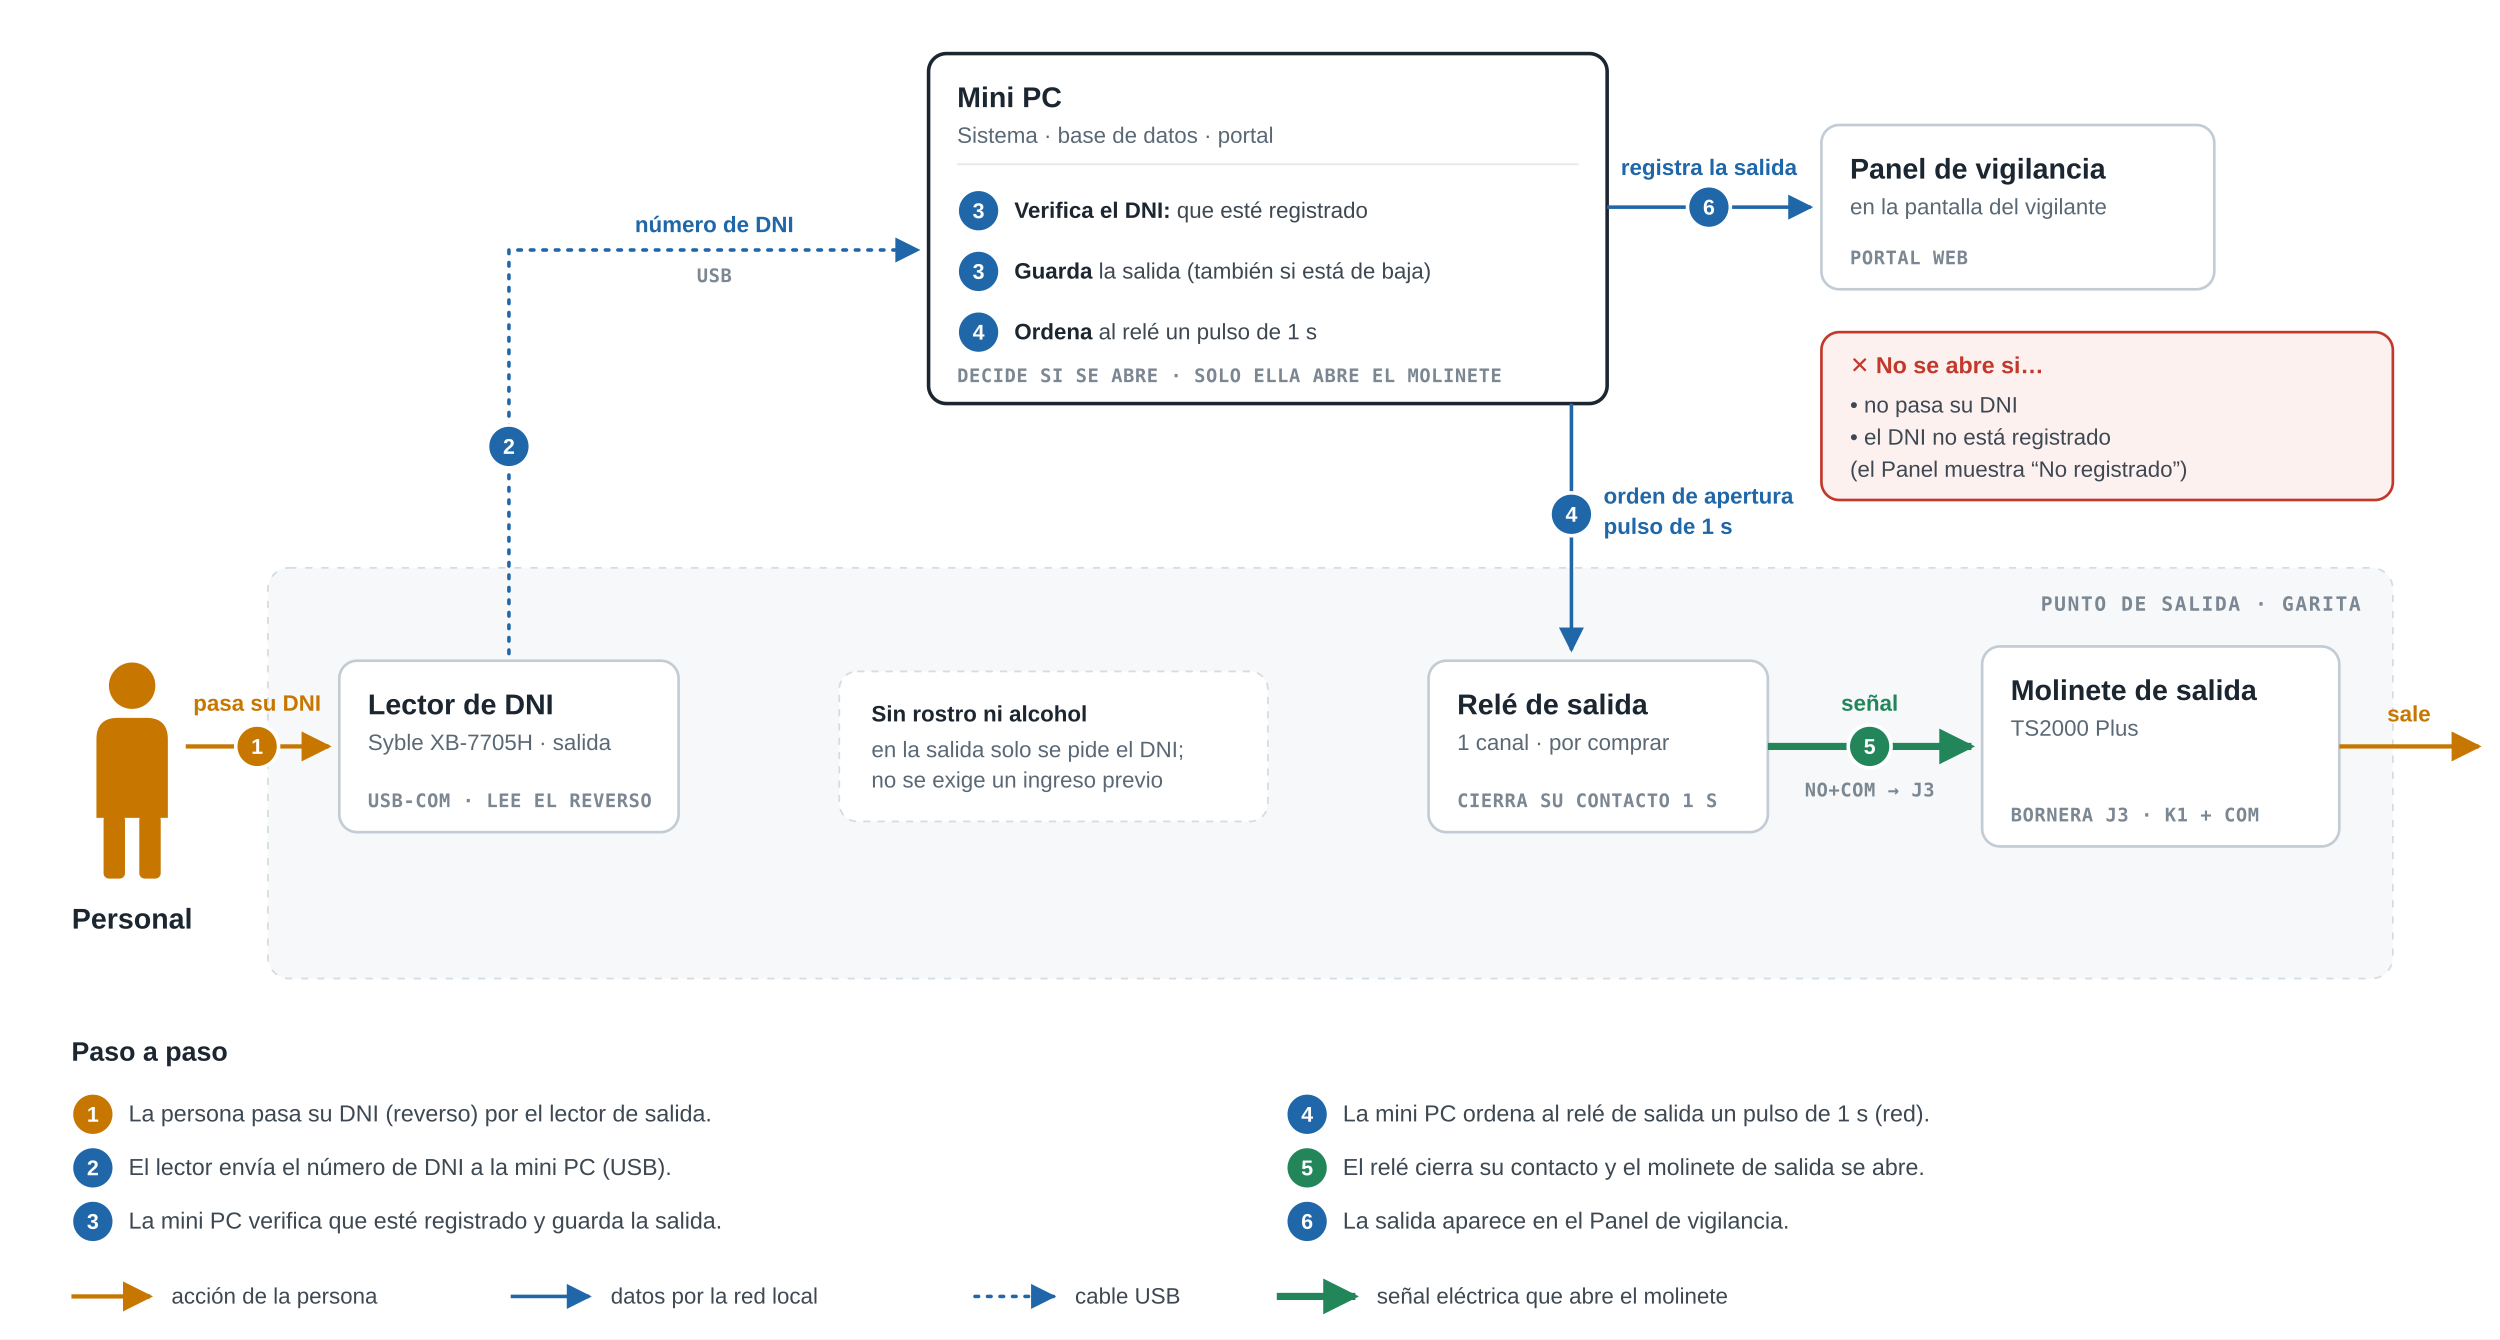
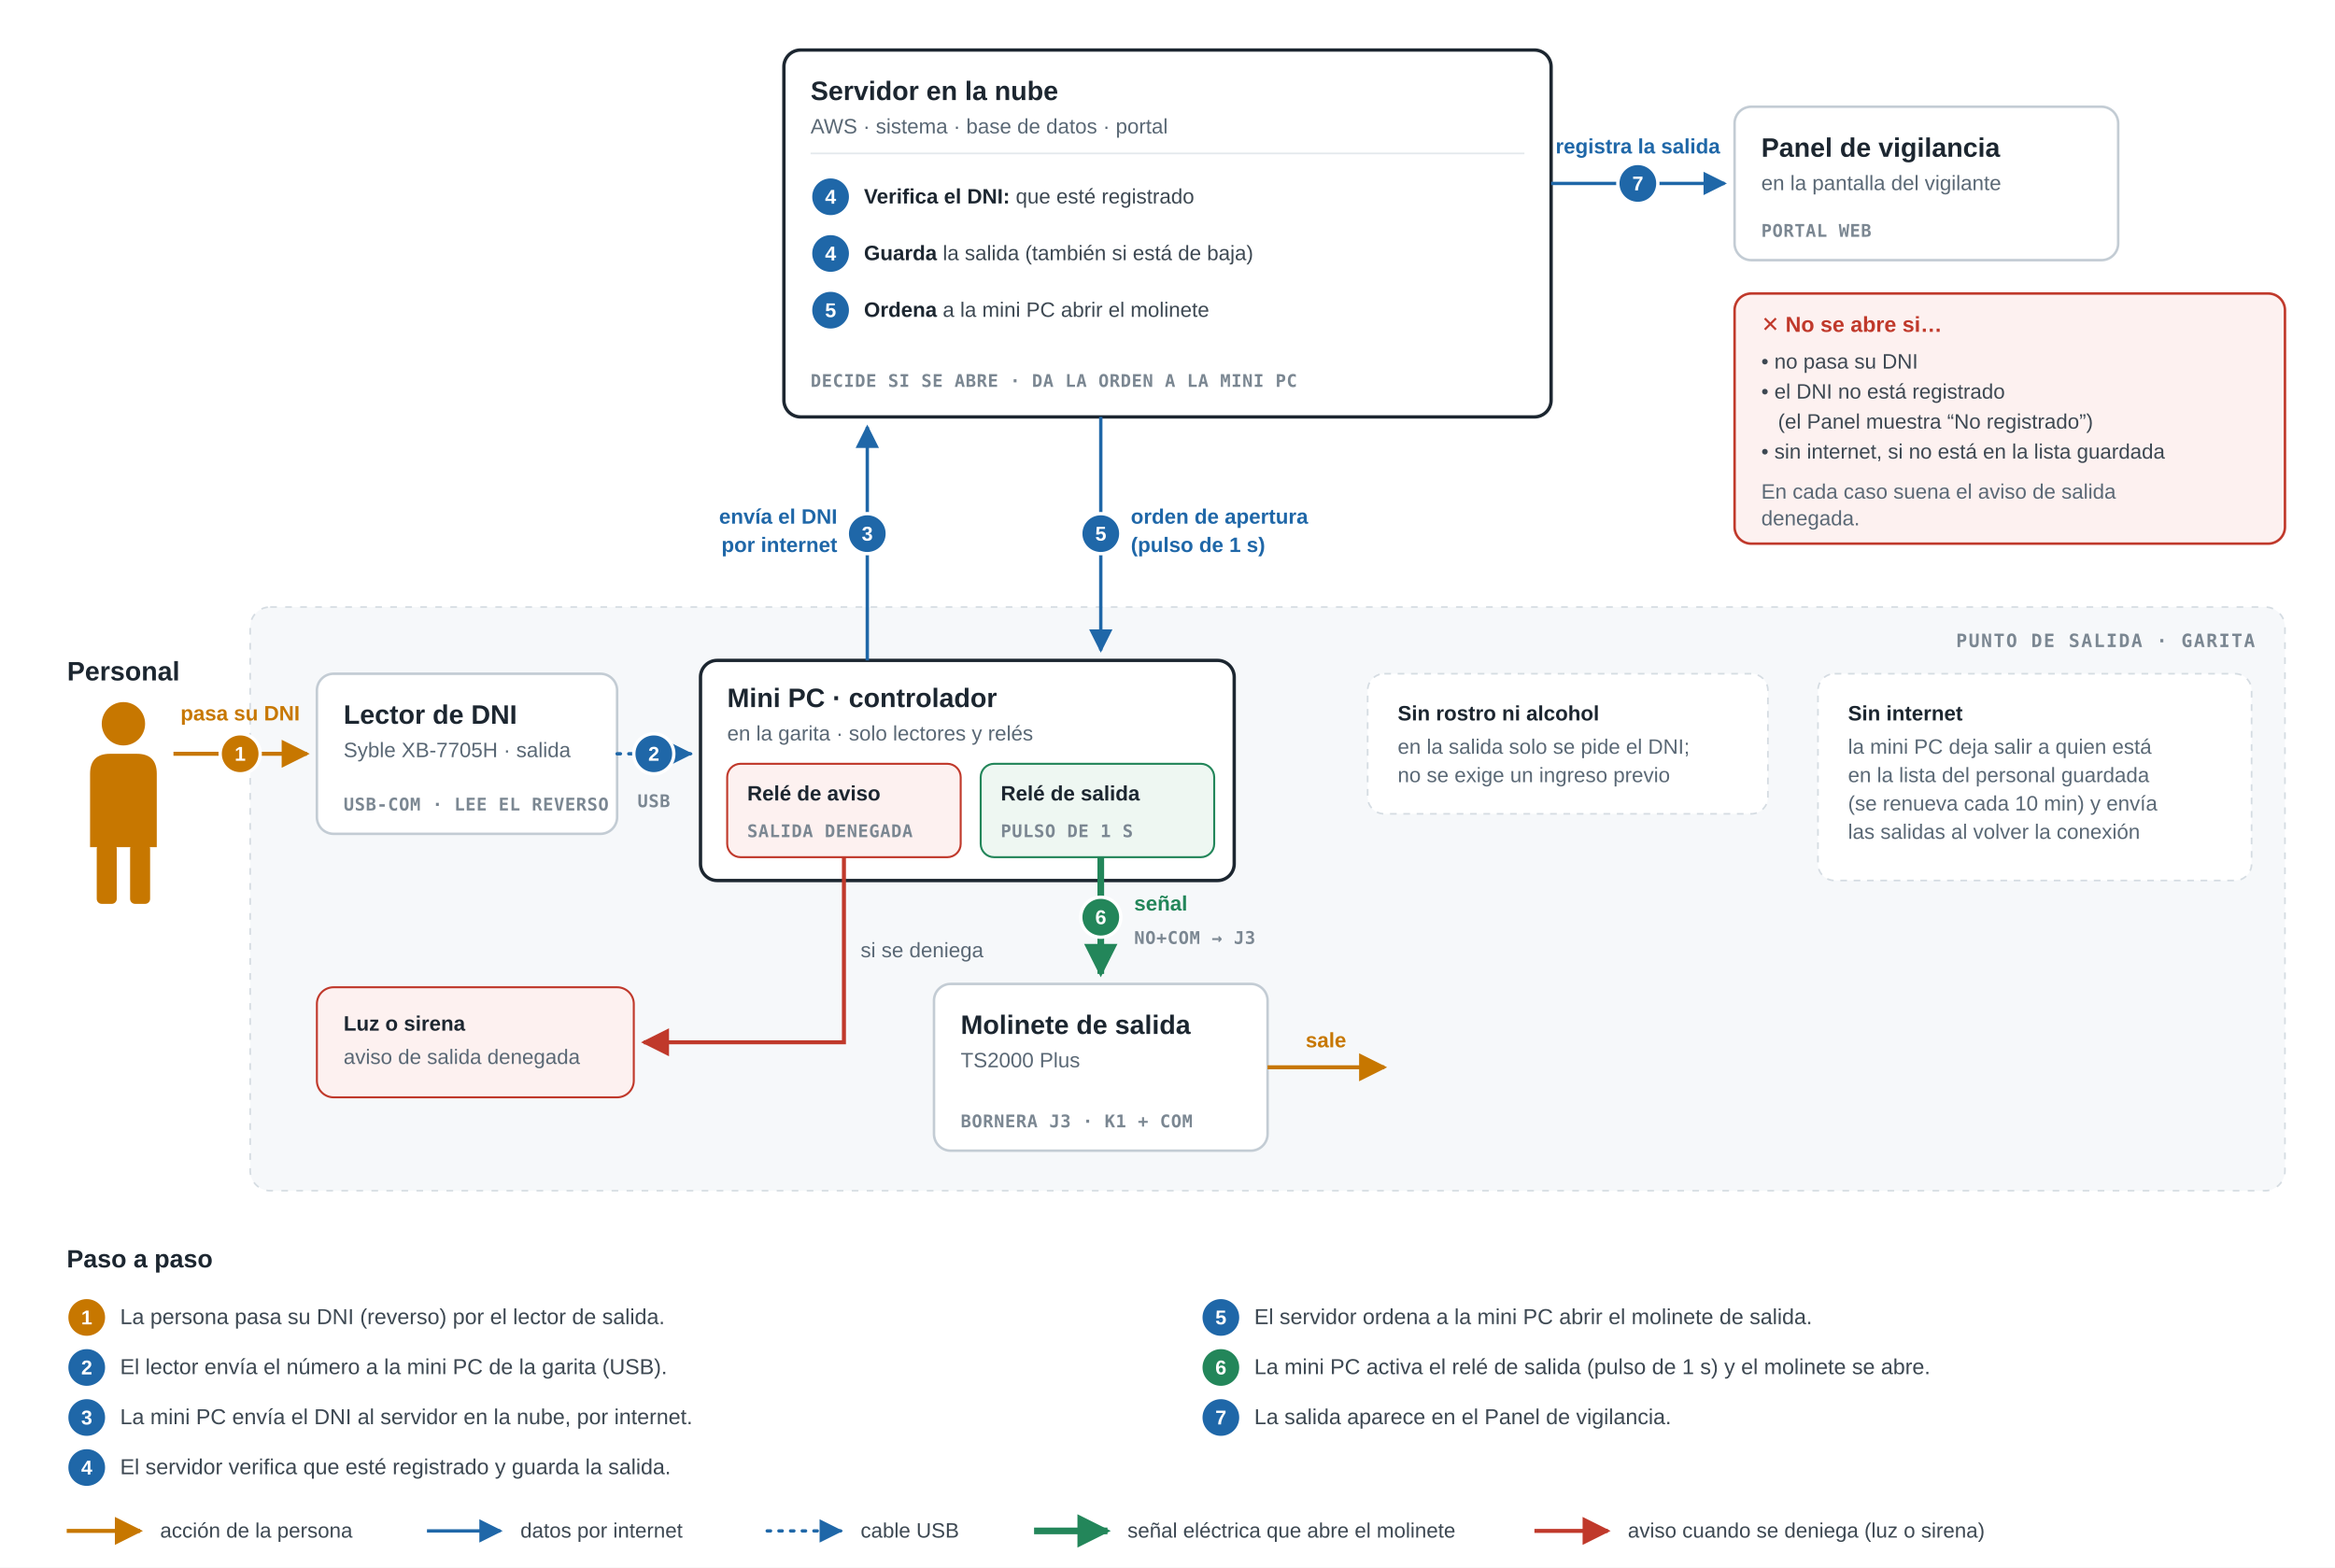
- <svg xmlns="http://www.w3.org/2000/svg" viewBox="0 0 1400 750" width="1400" height="750" role="img" aria-labelledby="sal-t">
+ <svg xmlns="http://www.w3.org/2000/svg" viewBox="0 0 1400 940" width="1400" height="940" role="img" aria-labelledby="sal-t">
  <style>
  text { font-family: Segoe UI, Arial, sans-serif; }
  .bx { fill: #ffffff; stroke: #c3ccd4; stroke-width: 1.5; }
  .bxm { fill: #ffffff; stroke: #1c2630; stroke-width: 2; }
  .ti { font-size: 16px; font-weight: 600; fill: #1c2630; }
  .su { font-size: 12.5px; fill: #5a6875; }
  .tg { font: 600 10.5px Consolas, Menlo, monospace; fill: #7b8792; letter-spacing: .03em; }
  .dl { font-size: 12.5px; fill: #3d4852; }
  .dlb { font-size: 12.5px; font-weight: 600; fill: #1c2630; }
  .zone { fill: #f6f8fa; stroke: #d5dce2; stroke-width: 1; stroke-dasharray: 4 5; }
  .zl { font: 600 11px Consolas, Menlo, monospace; fill: #7b8792; letter-spacing: .08em; }
  .lp { font-size: 12.5px; font-weight: 600; fill: #c77700; }
  .lb { font-size: 12.5px; font-weight: 600; fill: #1f67a8; }
  .lg { font-size: 12.5px; font-weight: 600; fill: #23865a; }
  .num { font-size: 12px; font-weight: 700; fill: #fff; text-anchor: middle; dominant-baseline: central; }
  .h2 { font-size: 15px; font-weight: 700; fill: #1c2630; }
  .st { font-size: 13px; fill: #3d4852; }
  .xt { font-size: 13px; font-weight: 700; fill: #c0392b; }
  .xl { font-size: 12.5px; fill: #3d4852; }
</style>
  <defs>
    <marker id="mp" viewBox="0 0 10 10" refX="9" refY="5" markerWidth="7" markerHeight="7" orient="auto">
      <path d="M0 0 L10 5 L0 10z" fill="#c77700" />
    </marker>
    <marker id="mb" viewBox="0 0 10 10" refX="9" refY="5" markerWidth="7" markerHeight="7" orient="auto">
      <path d="M0 0 L10 5 L0 10z" fill="#1f67a8" />
    </marker>
    <marker id="mg" viewBox="0 0 10 10" refX="9" refY="5" markerWidth="5" markerHeight="5" orient="auto">
      <path d="M0 0 L10 5 L0 10z" fill="#23865a" />
    </marker>
+     <marker id="mr" viewBox="0 0 10 10" refX="9" refY="5" markerWidth="7" markerHeight="7" orient="auto">
+       <path d="M0 0 L10 5 L0 10z" fill="#c0392b" />
+     </marker>
  </defs>
-   <rect width="1400" height="750" fill="#ffffff" />
-   <rect class="zone" x="150" y="318" width="1190" height="230" rx="12" />
-   <text class="zl" x="1322" y="342" text-anchor="end">PUNTO DE SALIDA · GARITA</text>
-   <rect class="bxm" x="520" y="30" width="380" height="196" rx="10" />
-   <text class="ti" x="536" y="60">Mini PC</text>
-   <text class="su" x="536" y="80">Sistema · base de datos · portal</text>
-   <line x1="536" y1="92" x2="884" y2="92" stroke="#e3e8ec" />
-   <circle cx="548" cy="118" r="12" fill="#1f67a8" stroke="#fff" stroke-width="2" />
-   <text class="num" x="548" y="118">3</text>
-   <text class="dl" x="568" y="122">
+   <rect width="1400" height="940" fill="#ffffff" />
+   <rect class="bxm" x="470" y="30" width="460" height="220" rx="10" />
+   <text class="ti" x="486" y="60">Servidor en la nube</text>
+   <text class="su" x="486" y="80">AWS · sistema · base de datos · portal</text>
+   <line x1="486" y1="92" x2="914" y2="92" stroke="#e3e8ec" />
+   <circle cx="498" cy="118" r="12" fill="#1f67a8" stroke="#fff" stroke-width="2" />
+   <text class="num" x="498" y="118">4</text>
+   <text class="dl" x="518" y="122">
    <tspan class="dlb">Verifica el DNI:</tspan> que esté registrado</text>
-   <circle cx="548" cy="152" r="12" fill="#1f67a8" stroke="#fff" stroke-width="2" />
-   <text class="num" x="548" y="152">3</text>
-   <text class="dl" x="568" y="156">
+   <circle cx="498" cy="152" r="12" fill="#1f67a8" stroke="#fff" stroke-width="2" />
+   <text class="num" x="498" y="152">4</text>
+   <text class="dl" x="518" y="156">
    <tspan class="dlb">Guarda</tspan> la salida (también si está de baja)</text>
-   <circle cx="548" cy="186" r="12" fill="#1f67a8" stroke="#fff" stroke-width="2" />
-   <text class="num" x="548" y="186">4</text>
-   <text class="dl" x="568" y="190">
-     <tspan class="dlb">Ordena</tspan> al relé un pulso de 1 s</text>
-   <text class="tg" x="536" y="214">DECIDE SI SE ABRE · SOLO ELLA ABRE EL MOLINETE</text>
-   <rect class="bx" x="1020" y="70" width="220" height="92" rx="10" />
-   <text class="ti" x="1036" y="100">Panel de vigilancia</text>
-   <text class="su" x="1036" y="120">en la pantalla del vigilante</text>
-   <text class="tg" x="1036" y="148">PORTAL WEB</text>
-   <path d="M900 116 L1014 116" stroke="#1f67a8" stroke-width="2" fill="none" marker-end="url(#mb)" />
-   <circle cx="957" cy="116" r="12" fill="#1f67a8" stroke="#fff" stroke-width="2" />
-   <text class="num" x="957" y="116">6</text>
-   <text class="lb" x="957" y="98" text-anchor="middle">registra la salida</text>
-   <rect x="1020" y="186" width="320" height="94" rx="10" fill="#fdf1f0" stroke="#c0392b" stroke-width="1.5" />
-   <text class="xt" x="1036" y="209">✕ No se abre si…</text>
-   <text class="xl" x="1036" y="231">• no pasa su DNI</text>
-   <text class="xl" x="1036" y="249">• el DNI no está registrado</text>
-   <text class="xl" x="1036" y="267">   (el Panel muestra “No registrado”)</text>
-   <g fill="#c77700" transform="translate(52 370)">
+   <circle cx="498" cy="186" r="12" fill="#1f67a8" stroke="#fff" stroke-width="2" />
+   <text class="num" x="498" y="186">5</text>
+   <text class="dl" x="518" y="190">
+     <tspan class="dlb">Ordena</tspan> a la mini PC abrir el molinete</text>
+   <text class="tg" x="486" y="232">DECIDE SI SE ABRE · DA LA ORDEN A LA MINI PC</text>
+   <rect class="bx" x="1040" y="64" width="230" height="92" rx="10" />
+   <text class="ti" x="1056" y="94">Panel de vigilancia</text>
+   <text class="su" x="1056" y="114">en la pantalla del vigilante</text>
+   <text class="tg" x="1056" y="142">PORTAL WEB</text>
+   <path d="M930 110 L1034 110" stroke="#1f67a8" stroke-width="2" fill="none" marker-end="url(#mb)" />
+   <circle cx="982" cy="110" r="12" fill="#1f67a8" stroke="#fff" stroke-width="2" />
+   <text class="num" x="982" y="110">7</text>
+   <text class="lb" x="982" y="92" text-anchor="middle">registra la salida</text>
+   <rect x="1040" y="176" width="330" height="150" rx="10" fill="#fdf1f0" stroke="#c0392b" stroke-width="1.5" />
+   <text class="xt" x="1056" y="199">✕ No se abre si…</text>
+   <text class="xl" x="1056" y="221">• no pasa su DNI</text>
+   <text class="xl" x="1056" y="239">• el DNI no está registrado</text>
+   <text class="xl" x="1066" y="257">(el Panel muestra “No registrado”)</text>
+   <text class="xl" x="1056" y="275">• sin internet, si no está en la lista guardada</text>
+   <text class="su" x="1056" y="299">En cada caso suena el aviso de salida</text>
+   <text class="su" x="1056" y="315">denegada.</text>
+   <rect class="zone" x="150" y="364" width="1220" height="350" rx="12" />
+   <text class="zl" x="1352" y="388" text-anchor="end">PUNTO DE SALIDA · GARITA</text>
+   <text class="ti" x="74" y="408" text-anchor="middle">Personal</text>
+   <g fill="#c77700" transform="translate(52 420)">
    <circle cx="22" cy="14" r="13" />
    <path d="M2 88 L2 44 Q2 32 14 32 L30 32 Q42 32 42 44 L42 88 Z" />
    <rect x="6" y="86" width="12" height="36" rx="3" />
    <rect x="26" y="86" width="12" height="36" rx="3" />
  </g>
-   <text class="ti" x="74" y="520" text-anchor="middle">Personal</text>
-   <rect class="bx" x="190" y="370" width="190" height="96" rx="10" />
-   <text class="ti" x="206" y="400">Lector de DNI</text>
-   <text class="su" x="206" y="420">Syble XB-7705H · salida</text>
-   <text class="tg" x="206" y="452">USB-COM · LEE EL REVERSO</text>
-   <rect x="470" y="376" width="240" height="84" rx="10" fill="#ffffff" stroke="#d5dce2" stroke-dasharray="4 4" />
-   <text class="dlb" x="488" y="404">Sin rostro ni alcohol</text>
-   <text class="su" x="488" y="424">en la salida solo se pide el DNI;</text>
-   <text class="su" x="488" y="441">no se exige un ingreso previo</text>
-   <rect class="bx" x="800" y="370" width="190" height="96" rx="10" />
-   <text class="ti" x="816" y="400">Relé de salida</text>
-   <text class="su" x="816" y="420">1 canal · por comprar</text>
-   <text class="tg" x="816" y="452">CIERRA SU CONTACTO 1 S</text>
-   <rect class="bx" x="1110" y="362" width="200" height="112" rx="10" />
-   <text class="ti" x="1126" y="392">Molinete de salida</text>
-   <text class="su" x="1126" y="412">TS2000 Plus</text>
-   <text class="tg" x="1126" y="460">BORNERA J3 · K1 + COM</text>
-   <path d="M104 418 L184 418" stroke="#c77700" stroke-width="2.4" fill="none" marker-end="url(#mp)" />
-   <circle cx="144" cy="418" r="12" fill="#c77700" stroke="#fff" stroke-width="2" />
-   <text class="num" x="144" y="418">1</text>
-   <text class="lp" x="144" y="398" text-anchor="middle">pasa su DNI</text>
-   <path d="M285 366 L285 140 L514 140" stroke="#1f67a8" stroke-width="2" stroke-dasharray="2 5" stroke-linecap="round" fill="none" marker-end="url(#mb)" />
-   <circle cx="285" cy="250" r="12" fill="#1f67a8" stroke="#fff" stroke-width="2" />
-   <text class="num" x="285" y="250">2</text>
-   <text class="lb" x="400" y="130" text-anchor="middle">número de DNI</text>
-   <text class="tg" x="400" y="158" text-anchor="middle" fill="#1f67a8">USB</text>
-   <path d="M880 226 L880 364" stroke="#1f67a8" stroke-width="2" fill="none" marker-end="url(#mb)" />
-   <circle cx="880" cy="288" r="12" fill="#1f67a8" stroke="#fff" stroke-width="2" />
-   <text class="num" x="880" y="288">4</text>
-   <text class="lb" x="898" y="282">orden de apertura</text>
-   <text class="lb" x="898" y="299">pulso de 1 s</text>
-   <path d="M990 418 L1104 418" stroke="#23865a" stroke-width="4" fill="none" marker-end="url(#mg)" />
-   <circle cx="1047" cy="418" r="12" fill="#23865a" stroke="#fff" stroke-width="2" />
-   <text class="num" x="1047" y="418">5</text>
-   <text class="lg" x="1047" y="398" text-anchor="middle">señal</text>
-   <text class="tg" x="1047" y="446" text-anchor="middle" fill="#23865a">NO+COM → J3</text>
-   <path d="M1310 418 L1388 418" stroke="#c77700" stroke-width="2.4" fill="none" marker-end="url(#mp)" />
-   <text class="lp" x="1349" y="404" text-anchor="middle">sale</text>
-   <text class="h2" x="40" y="594">Paso a paso</text>
-   <circle cx="52" cy="624" r="12" fill="#c77700" stroke="#fff" stroke-width="2" />
-   <text class="num" x="52" y="624">1</text>
-   <text class="st" x="72" y="628">La persona pasa su DNI (reverso) por el lector de salida.</text>
-   <circle cx="52" cy="654" r="12" fill="#1f67a8" stroke="#fff" stroke-width="2" />
-   <text class="num" x="52" y="654">2</text>
-   <text class="st" x="72" y="658">El lector envía el número de DNI a la mini PC (USB).</text>
-   <circle cx="52" cy="684" r="12" fill="#1f67a8" stroke="#fff" stroke-width="2" />
-   <text class="num" x="52" y="684">3</text>
-   <text class="st" x="72" y="688">La mini PC verifica que esté registrado y guarda la salida.</text>
-   <circle cx="732" cy="624" r="12" fill="#1f67a8" stroke="#fff" stroke-width="2" />
-   <text class="num" x="732" y="624">4</text>
-   <text class="st" x="752" y="628">La mini PC ordena al relé de salida un pulso de 1 s (red).</text>
-   <circle cx="732" cy="654" r="12" fill="#23865a" stroke="#fff" stroke-width="2" />
-   <text class="num" x="732" y="654">5</text>
-   <text class="st" x="752" y="658">El relé cierra su contacto y el molinete de salida se abre.</text>
-   <circle cx="732" cy="684" r="12" fill="#1f67a8" stroke="#fff" stroke-width="2" />
-   <text class="num" x="732" y="684">6</text>
-   <text class="st" x="752" y="688">La salida aparece en el Panel de vigilancia.</text>
-   <path d="M40 726 L84 726" stroke="#c77700" stroke-width="2.4" fill="none" marker-end="url(#mp)" />
-   <text class="dl" x="96" y="730">acción de la persona</text>
-   <path d="M286 726 L330 726" stroke="#1f67a8" stroke-width="2" fill="none" marker-end="url(#mb)" />
-   <text class="dl" x="342" y="730">datos por la red local</text>
-   <path d="M546 726 L590 726" stroke="#1f67a8" stroke-width="2" stroke-dasharray="2 5" stroke-linecap="round" fill="none" marker-end="url(#mb)" />
-   <text class="dl" x="602" y="730">cable USB</text>
-   <path d="M715 726 L759 726" stroke="#23865a" stroke-width="4" fill="none" marker-end="url(#mg)" />
-   <text class="dl" x="771" y="730">señal eléctrica que abre el molinete</text>
+   <rect class="bx" x="190" y="404" width="180" height="96" rx="10" />
+   <text class="ti" x="206" y="434">Lector de DNI</text>
+   <text class="su" x="206" y="454">Syble XB-7705H · salida</text>
+   <text class="tg" x="206" y="486">USB-COM · LEE EL REVERSO</text>
+   <rect class="bxm" x="420" y="396" width="320" height="132" rx="10" />
+   <text class="ti" x="436" y="424">Mini PC · controlador</text>
+   <text class="su" x="436" y="444">en la garita · solo lectores y relés</text>
+   <rect x="436" y="458" width="140" height="56" rx="8" fill="#fdf1f0" stroke="#c0392b" stroke-width="1.2" />
+   <text class="dlb" x="448" y="480">Relé de aviso</text>
+   <text class="tg" x="448" y="502">SALIDA DENEGADA</text>
+   <rect x="588" y="458" width="140" height="56" rx="8" fill="#eef7f2" stroke="#23865a" stroke-width="1.2" />
+   <text class="dlb" x="600" y="480">Relé de salida</text>
+   <text class="tg" x="600" y="502">PULSO DE 1 S</text>
+   <rect x="820" y="404" width="240" height="84" rx="10" fill="#ffffff" stroke="#d5dce2" stroke-dasharray="4 4" />
+   <text class="dlb" x="838" y="432">Sin rostro ni alcohol</text>
+   <text class="su" x="838" y="452">en la salida solo se pide el DNI;</text>
+   <text class="su" x="838" y="469">no se exige un ingreso previo</text>
+   <rect x="1090" y="404" width="260" height="124" rx="10" fill="#ffffff" stroke="#d5dce2" stroke-dasharray="4 4" />
+   <text class="dlb" x="1108" y="432">Sin internet</text>
+   <text class="su" x="1108" y="452">la mini PC deja salir a quien está</text>
+   <text class="su" x="1108" y="469">en la lista del personal guardada</text>
+   <text class="su" x="1108" y="486">(se renueva cada 10 min) y envía</text>
+   <text class="su" x="1108" y="503">las salidas al volver la conexión</text>
+   <rect class="bx" x="560" y="590" width="200" height="100" rx="10" />
+   <text class="ti" x="576" y="620">Molinete de salida</text>
+   <text class="su" x="576" y="640">TS2000 Plus</text>
+   <text class="tg" x="576" y="676">BORNERA J3 · K1 + COM</text>
+   <rect x="190" y="592" width="190" height="66" rx="10" fill="#fdf1f0" stroke="#c0392b" stroke-width="1.2" />
+   <text class="dlb" x="206" y="618">Luz o sirena</text>
+   <text class="su" x="206" y="638">aviso de salida denegada</text>
+   <path d="M104 452 L184 452" stroke="#c77700" stroke-width="2.4" fill="none" marker-end="url(#mp)" />
+   <circle cx="144" cy="452" r="12" fill="#c77700" stroke="#fff" stroke-width="2" />
+   <text class="num" x="144" y="452">1</text>
+   <text class="lp" x="144" y="432" text-anchor="middle">pasa su DNI</text>
+   <path d="M370 452 L414 452" stroke="#1f67a8" stroke-width="2" stroke-dasharray="2 5" stroke-linecap="round" fill="none" marker-end="url(#mb)" />
+   <circle cx="392" cy="452" r="12" fill="#1f67a8" stroke="#fff" stroke-width="2" />
+   <text class="num" x="392" y="452">2</text>
+   <text class="tg" x="392" y="484" text-anchor="middle" fill="#1f67a8">USB</text>
+   <path d="M520 396 L520 256" stroke="#1f67a8" stroke-width="2" fill="none" marker-end="url(#mb)" />
+   <circle cx="520" cy="320" r="12" fill="#1f67a8" stroke="#fff" stroke-width="2" />
+   <text class="num" x="520" y="320">3</text>
+   <text class="lb" x="502" y="314" text-anchor="end">envía el DNI</text>
+   <text class="lb" x="502" y="331" text-anchor="end">por internet</text>
+   <path d="M660 250 L660 390" stroke="#1f67a8" stroke-width="2" fill="none" marker-end="url(#mb)" />
+   <circle cx="660" cy="320" r="12" fill="#1f67a8" stroke="#fff" stroke-width="2" />
+   <text class="num" x="660" y="320">5</text>
+   <text class="lb" x="678" y="314">orden de apertura</text>
+   <text class="lb" x="678" y="331">(pulso de 1 s)</text>
+   <path d="M660 514 L660 584" stroke="#23865a" stroke-width="4" fill="none" marker-end="url(#mg)" />
+   <circle cx="660" cy="550" r="12" fill="#23865a" stroke="#fff" stroke-width="2" />
+   <text class="num" x="660" y="550">6</text>
+   <text class="lg" x="680" y="546">señal</text>
+   <text class="tg" x="680" y="566" fill="#23865a">NO+COM → J3</text>
+   <path d="M506 514 L506 625 L386 625" stroke="#c0392b" stroke-width="2.4" fill="none" marker-end="url(#mr)" />
+   <text class="su" x="516" y="574">si se deniega</text>
+   <path d="M760 640 L830 640" stroke="#c77700" stroke-width="2.4" fill="none" marker-end="url(#mp)" />
+   <text class="lp" x="795" y="628" text-anchor="middle">sale</text>
+   <text class="h2" x="40" y="760">Paso a paso</text>
+   <circle cx="52" cy="790" r="12" fill="#c77700" stroke="#fff" stroke-width="2" />
+   <text class="num" x="52" y="790">1</text>
+   <text class="st" x="72" y="794">La persona pasa su DNI (reverso) por el lector de salida.</text>
+   <circle cx="52" cy="820" r="12" fill="#1f67a8" stroke="#fff" stroke-width="2" />
+   <text class="num" x="52" y="820">2</text>
+   <text class="st" x="72" y="824">El lector envía el número a la mini PC de la garita (USB).</text>
+   <circle cx="52" cy="850" r="12" fill="#1f67a8" stroke="#fff" stroke-width="2" />
+   <text class="num" x="52" y="850">3</text>
+   <text class="st" x="72" y="854">La mini PC envía el DNI al servidor en la nube, por internet.</text>
+   <circle cx="52" cy="880" r="12" fill="#1f67a8" stroke="#fff" stroke-width="2" />
+   <text class="num" x="52" y="880">4</text>
+   <text class="st" x="72" y="884">El servidor verifica que esté registrado y guarda la salida.</text>
+   <circle cx="732" cy="790" r="12" fill="#1f67a8" stroke="#fff" stroke-width="2" />
+   <text class="num" x="732" y="790">5</text>
+   <text class="st" x="752" y="794">El servidor ordena a la mini PC abrir el molinete de salida.</text>
+   <circle cx="732" cy="820" r="12" fill="#23865a" stroke="#fff" stroke-width="2" />
+   <text class="num" x="732" y="820">6</text>
+   <text class="st" x="752" y="824">La mini PC activa el relé de salida (pulso de 1 s) y el molinete se abre.</text>
+   <circle cx="732" cy="850" r="12" fill="#1f67a8" stroke="#fff" stroke-width="2" />
+   <text class="num" x="732" y="850">7</text>
+   <text class="st" x="752" y="854">La salida aparece en el Panel de vigilancia.</text>
+   <path d="M40 918 L84 918" stroke="#c77700" stroke-width="2.4" fill="none" marker-end="url(#mp)" />
+   <text class="dl" x="96" y="922">acción de la persona</text>
+   <path d="M256 918 L300 918" stroke="#1f67a8" stroke-width="2" fill="none" marker-end="url(#mb)" />
+   <text class="dl" x="312" y="922">datos por internet</text>
+   <path d="M460 918 L504 918" stroke="#1f67a8" stroke-width="2" stroke-dasharray="2 5" stroke-linecap="round" fill="none" marker-end="url(#mb)" />
+   <text class="dl" x="516" y="922">cable USB</text>
+   <path d="M620 918 L664 918" stroke="#23865a" stroke-width="4" fill="none" marker-end="url(#mg)" />
+   <text class="dl" x="676" y="922">señal eléctrica que abre el molinete</text>
+   <path d="M920 918 L964 918" stroke="#c0392b" stroke-width="2.4" fill="none" marker-end="url(#mr)" />
+   <text class="dl" x="976" y="922">aviso cuando se deniega (luz o sirena)</text>
</svg>
